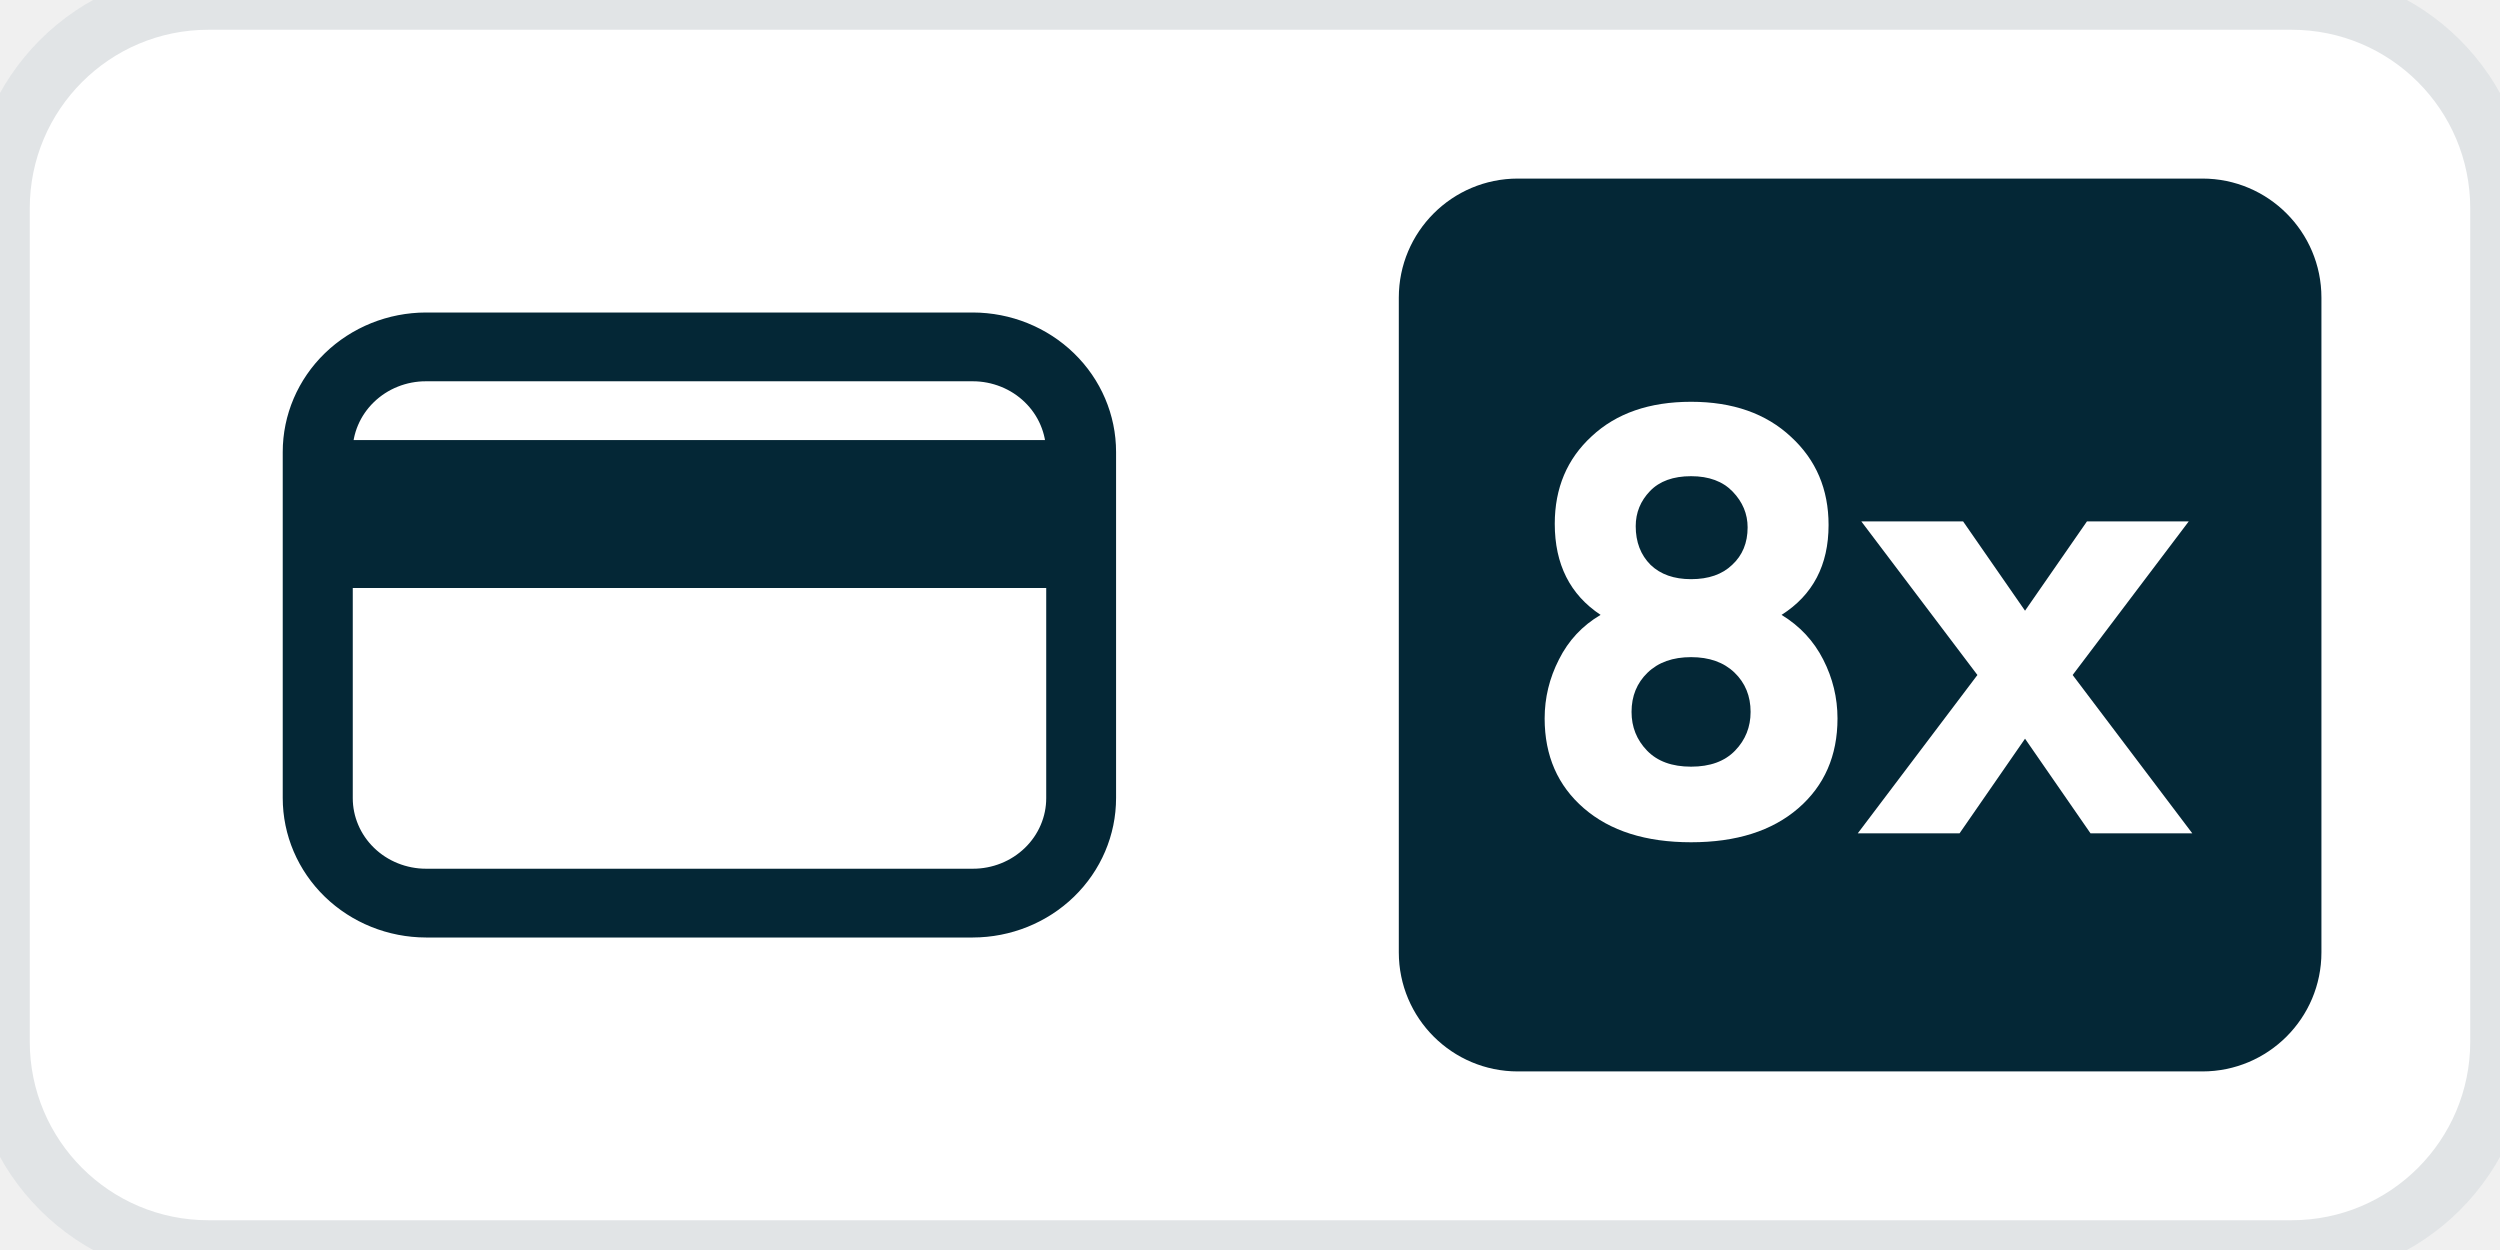
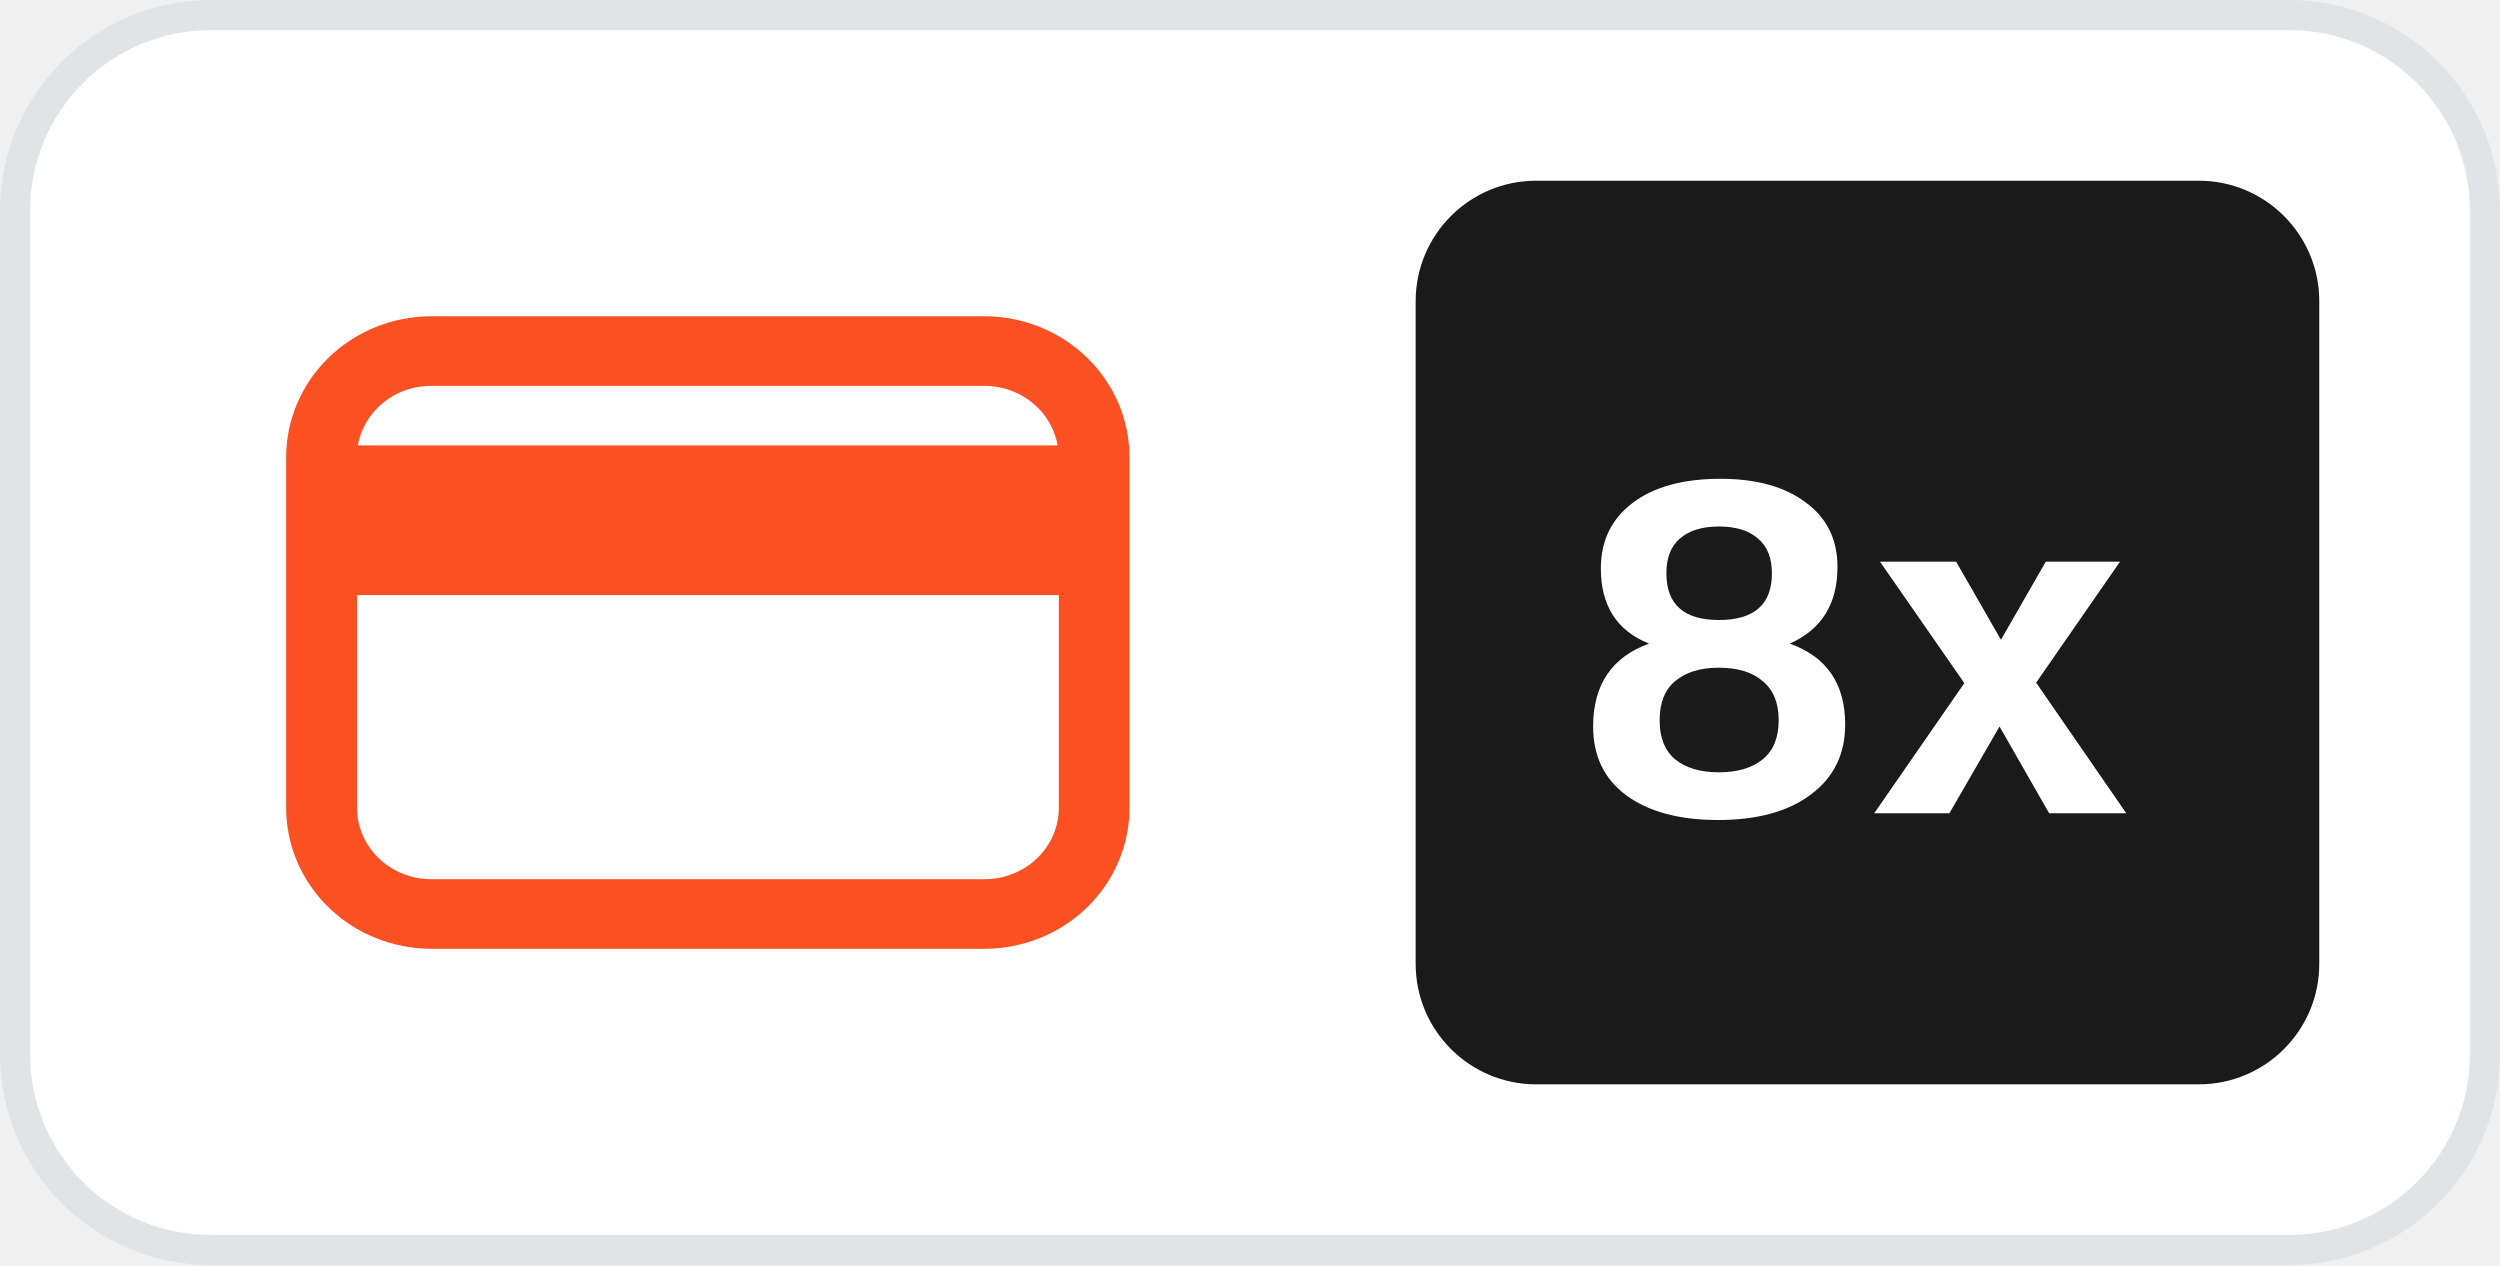
- <svg xmlns="http://www.w3.org/2000/svg" width="84" height="42" viewBox="0 0 84 42" fill="none">
-   <path d="M0 7C0 3.134 3.134 0 7 0H77C80.866 0 84 3.134 84 7V35C84 38.866 80.866 42 77 42H7C3.134 42 0 38.866 0 35V7Z" fill="white" />
-   <path d="M32.686 11H14.314C13.169 11.002 12.071 11.444 11.262 12.229C10.453 13.014 9.999 14.078 10 15.188V26.812C9.999 27.922 10.453 28.986 11.262 29.771C12.071 30.556 13.169 30.998 14.314 31H32.686C33.831 30.998 34.929 30.556 35.738 29.771C36.547 28.986 37.001 27.922 37 26.812V15.188C37.001 14.078 36.547 13.014 35.738 12.229C34.929 11.444 33.831 11.002 32.686 11ZM14.314 12.311H32.686C33.075 12.311 33.461 12.386 33.821 12.531C34.18 12.675 34.507 12.887 34.782 13.155C35.057 13.422 35.275 13.739 35.423 14.088C35.572 14.437 35.648 14.81 35.647 15.188V15.287H11.347V15.188C11.346 14.81 11.422 14.436 11.571 14.086C11.72 13.737 11.938 13.42 12.214 13.153C12.49 12.885 12.817 12.673 13.177 12.529C13.538 12.384 13.924 12.31 14.314 12.311ZM32.686 29.689H14.314C13.925 29.689 13.539 29.614 13.179 29.469C12.82 29.325 12.493 29.113 12.218 28.845C11.943 28.578 11.725 28.261 11.577 27.912C11.428 27.563 11.352 27.19 11.353 26.812V19.256H35.653V26.812C35.654 27.19 35.578 27.564 35.429 27.913C35.28 28.263 35.062 28.58 34.786 28.847C34.51 29.115 34.183 29.327 33.823 29.471C33.462 29.616 33.076 29.69 32.686 29.689Z" fill="#042736" stroke="#042736" />
-   <rect x="47" y="6" width="31" height="30" rx="4" fill="#042736" />
-   <path d="M60.42 27.16C59.54 27.92 58.34 28.3 56.82 28.3C55.3 28.3 54.1 27.92 53.22 27.16C52.34 26.4 51.9 25.393 51.9 24.14C51.9 23.447 52.06 22.787 52.38 22.16C52.7 21.52 53.167 21.02 53.78 20.66C52.753 19.98 52.24 18.96 52.24 17.6C52.24 16.4 52.653 15.42 53.48 14.66C54.307 13.887 55.42 13.5 56.82 13.5C58.22 13.5 59.34 13.893 60.18 14.68C61.02 15.453 61.44 16.44 61.44 17.64C61.44 18.987 60.913 19.993 59.86 20.66C60.473 21.033 60.94 21.533 61.26 22.16C61.58 22.787 61.74 23.447 61.74 24.14C61.74 25.393 61.3 26.4 60.42 27.16ZM58.28 22.6C57.92 22.253 57.433 22.08 56.82 22.08C56.207 22.08 55.72 22.253 55.36 22.6C55 22.947 54.82 23.387 54.82 23.92C54.82 24.427 54.993 24.86 55.34 25.22C55.687 25.58 56.18 25.76 56.82 25.76C57.46 25.76 57.953 25.58 58.3 25.22C58.647 24.86 58.82 24.427 58.82 23.92C58.82 23.387 58.64 22.947 58.28 22.6ZM56.82 19.46C57.407 19.46 57.867 19.3 58.2 18.98C58.547 18.66 58.72 18.24 58.72 17.72C58.72 17.267 58.553 16.867 58.22 16.52C57.887 16.173 57.42 16 56.82 16C56.22 16 55.76 16.167 55.44 16.5C55.12 16.833 54.96 17.227 54.96 17.68C54.96 18.213 55.127 18.647 55.46 18.98C55.793 19.3 56.247 19.46 56.82 19.46ZM73.541 17.52L69.641 22.68L73.661 28H70.241L68.041 24.82L65.841 28H62.421L66.441 22.68L62.541 17.52H65.961L68.041 20.52L70.121 17.52H73.541Z" fill="white" />
-   <path d="M7 1H77V-1H7V1ZM83 7V35H85V7H83ZM77 41H7V43H77V41ZM1 35V7H-1V35H1ZM7 41C3.686 41 1 38.314 1 35H-1C-1 39.418 2.582 43 7 43V41ZM83 35C83 38.314 80.314 41 77 41V43C81.418 43 85 39.418 85 35H83ZM77 1C80.314 1 83 3.686 83 7H85C85 2.582 81.418 -1 77 -1V1ZM7 -1C2.582 -1 -1 2.582 -1 7H1C1 3.686 3.686 1 7 1V-1Z" fill="#E1E4E6" />
+ <svg xmlns="http://www.w3.org/2000/svg" width="83" height="42" viewBox="0 0 83 42" fill="none">
+   <rect x="0.5" y="0.5" width="82" height="41" rx="6.5" fill="white" />
+   <path d="M32.686 11H14.314C13.169 11.002 12.071 11.444 11.262 12.229C10.453 13.014 9.999 14.078 10 15.188V26.812C9.999 27.922 10.453 28.986 11.262 29.771C12.071 30.556 13.169 30.998 14.314 31H32.686C33.831 30.998 34.929 30.556 35.738 29.771C36.547 28.986 37.001 27.922 37 26.812V15.188C37.001 14.078 36.547 13.014 35.738 12.229C34.929 11.444 33.831 11.002 32.686 11ZM14.314 12.311H32.686C33.075 12.311 33.461 12.386 33.821 12.531C34.18 12.675 34.507 12.887 34.782 13.155C35.057 13.422 35.275 13.739 35.423 14.088C35.572 14.437 35.648 14.81 35.647 15.188V15.287H11.347V15.188C11.346 14.81 11.422 14.436 11.571 14.086C11.72 13.737 11.938 13.42 12.214 13.153C12.49 12.885 12.817 12.673 13.177 12.529C13.538 12.384 13.924 12.31 14.314 12.311ZM32.686 29.689H14.314C13.925 29.689 13.539 29.614 13.179 29.469C12.82 29.325 12.493 29.113 12.218 28.845C11.943 28.578 11.725 28.261 11.577 27.912C11.428 27.563 11.352 27.19 11.353 26.812V19.256H35.653V26.812C35.654 27.19 35.578 27.564 35.429 27.913C35.28 28.263 35.062 28.58 34.786 28.847C34.51 29.115 34.183 29.327 33.823 29.471C33.462 29.616 33.076 29.69 32.686 29.689Z" fill="#FA5022" stroke="#FA5022" />
+   <rect x="47" y="6" width="30" height="30" rx="4" fill="#1A1A1A" />
+   <path d="M57.036 27.224C55.756 27.224 54.742 26.952 53.996 26.408C53.26 25.864 52.892 25.101 52.892 24.12C52.892 22.733 53.511 21.816 54.748 21.368C53.681 20.941 53.148 20.109 53.148 18.872C53.148 17.955 53.5 17.229 54.204 16.696C54.908 16.163 55.879 15.896 57.116 15.896C58.31 15.896 59.255 16.157 59.948 16.68C60.652 17.192 61.004 17.907 61.004 18.824C61.004 20.051 60.476 20.899 59.42 21.368C60.647 21.805 61.26 22.701 61.26 24.056C61.26 25.037 60.881 25.811 60.124 26.376C59.377 26.941 58.348 27.224 57.036 27.224ZM57.068 20.584C58.241 20.584 58.828 20.067 58.828 19.032C58.828 18.52 58.673 18.136 58.364 17.88C58.065 17.613 57.633 17.48 57.068 17.48C56.513 17.48 56.081 17.613 55.772 17.88C55.473 18.136 55.324 18.52 55.324 19.032C55.324 20.067 55.905 20.584 57.068 20.584ZM55.612 25.208C55.964 25.496 56.449 25.64 57.068 25.64C57.687 25.64 58.172 25.496 58.524 25.208C58.876 24.92 59.052 24.488 59.052 23.912C59.052 23.336 58.876 22.904 58.524 22.616C58.182 22.317 57.697 22.168 57.068 22.168C56.449 22.168 55.964 22.317 55.612 22.616C55.27 22.904 55.1 23.336 55.1 23.912C55.1 24.488 55.27 24.92 55.612 25.208ZM64.72 27H62.224L65.216 22.68L62.416 18.648H64.944L66.432 21.24L67.92 18.648H70.384L67.6 22.664L70.592 27H68.032L66.384 24.12L64.72 27Z" fill="white" />
+   <rect x="0.5" y="0.5" width="82" height="41" rx="6.5" stroke="#E1E4E6" />
</svg>
